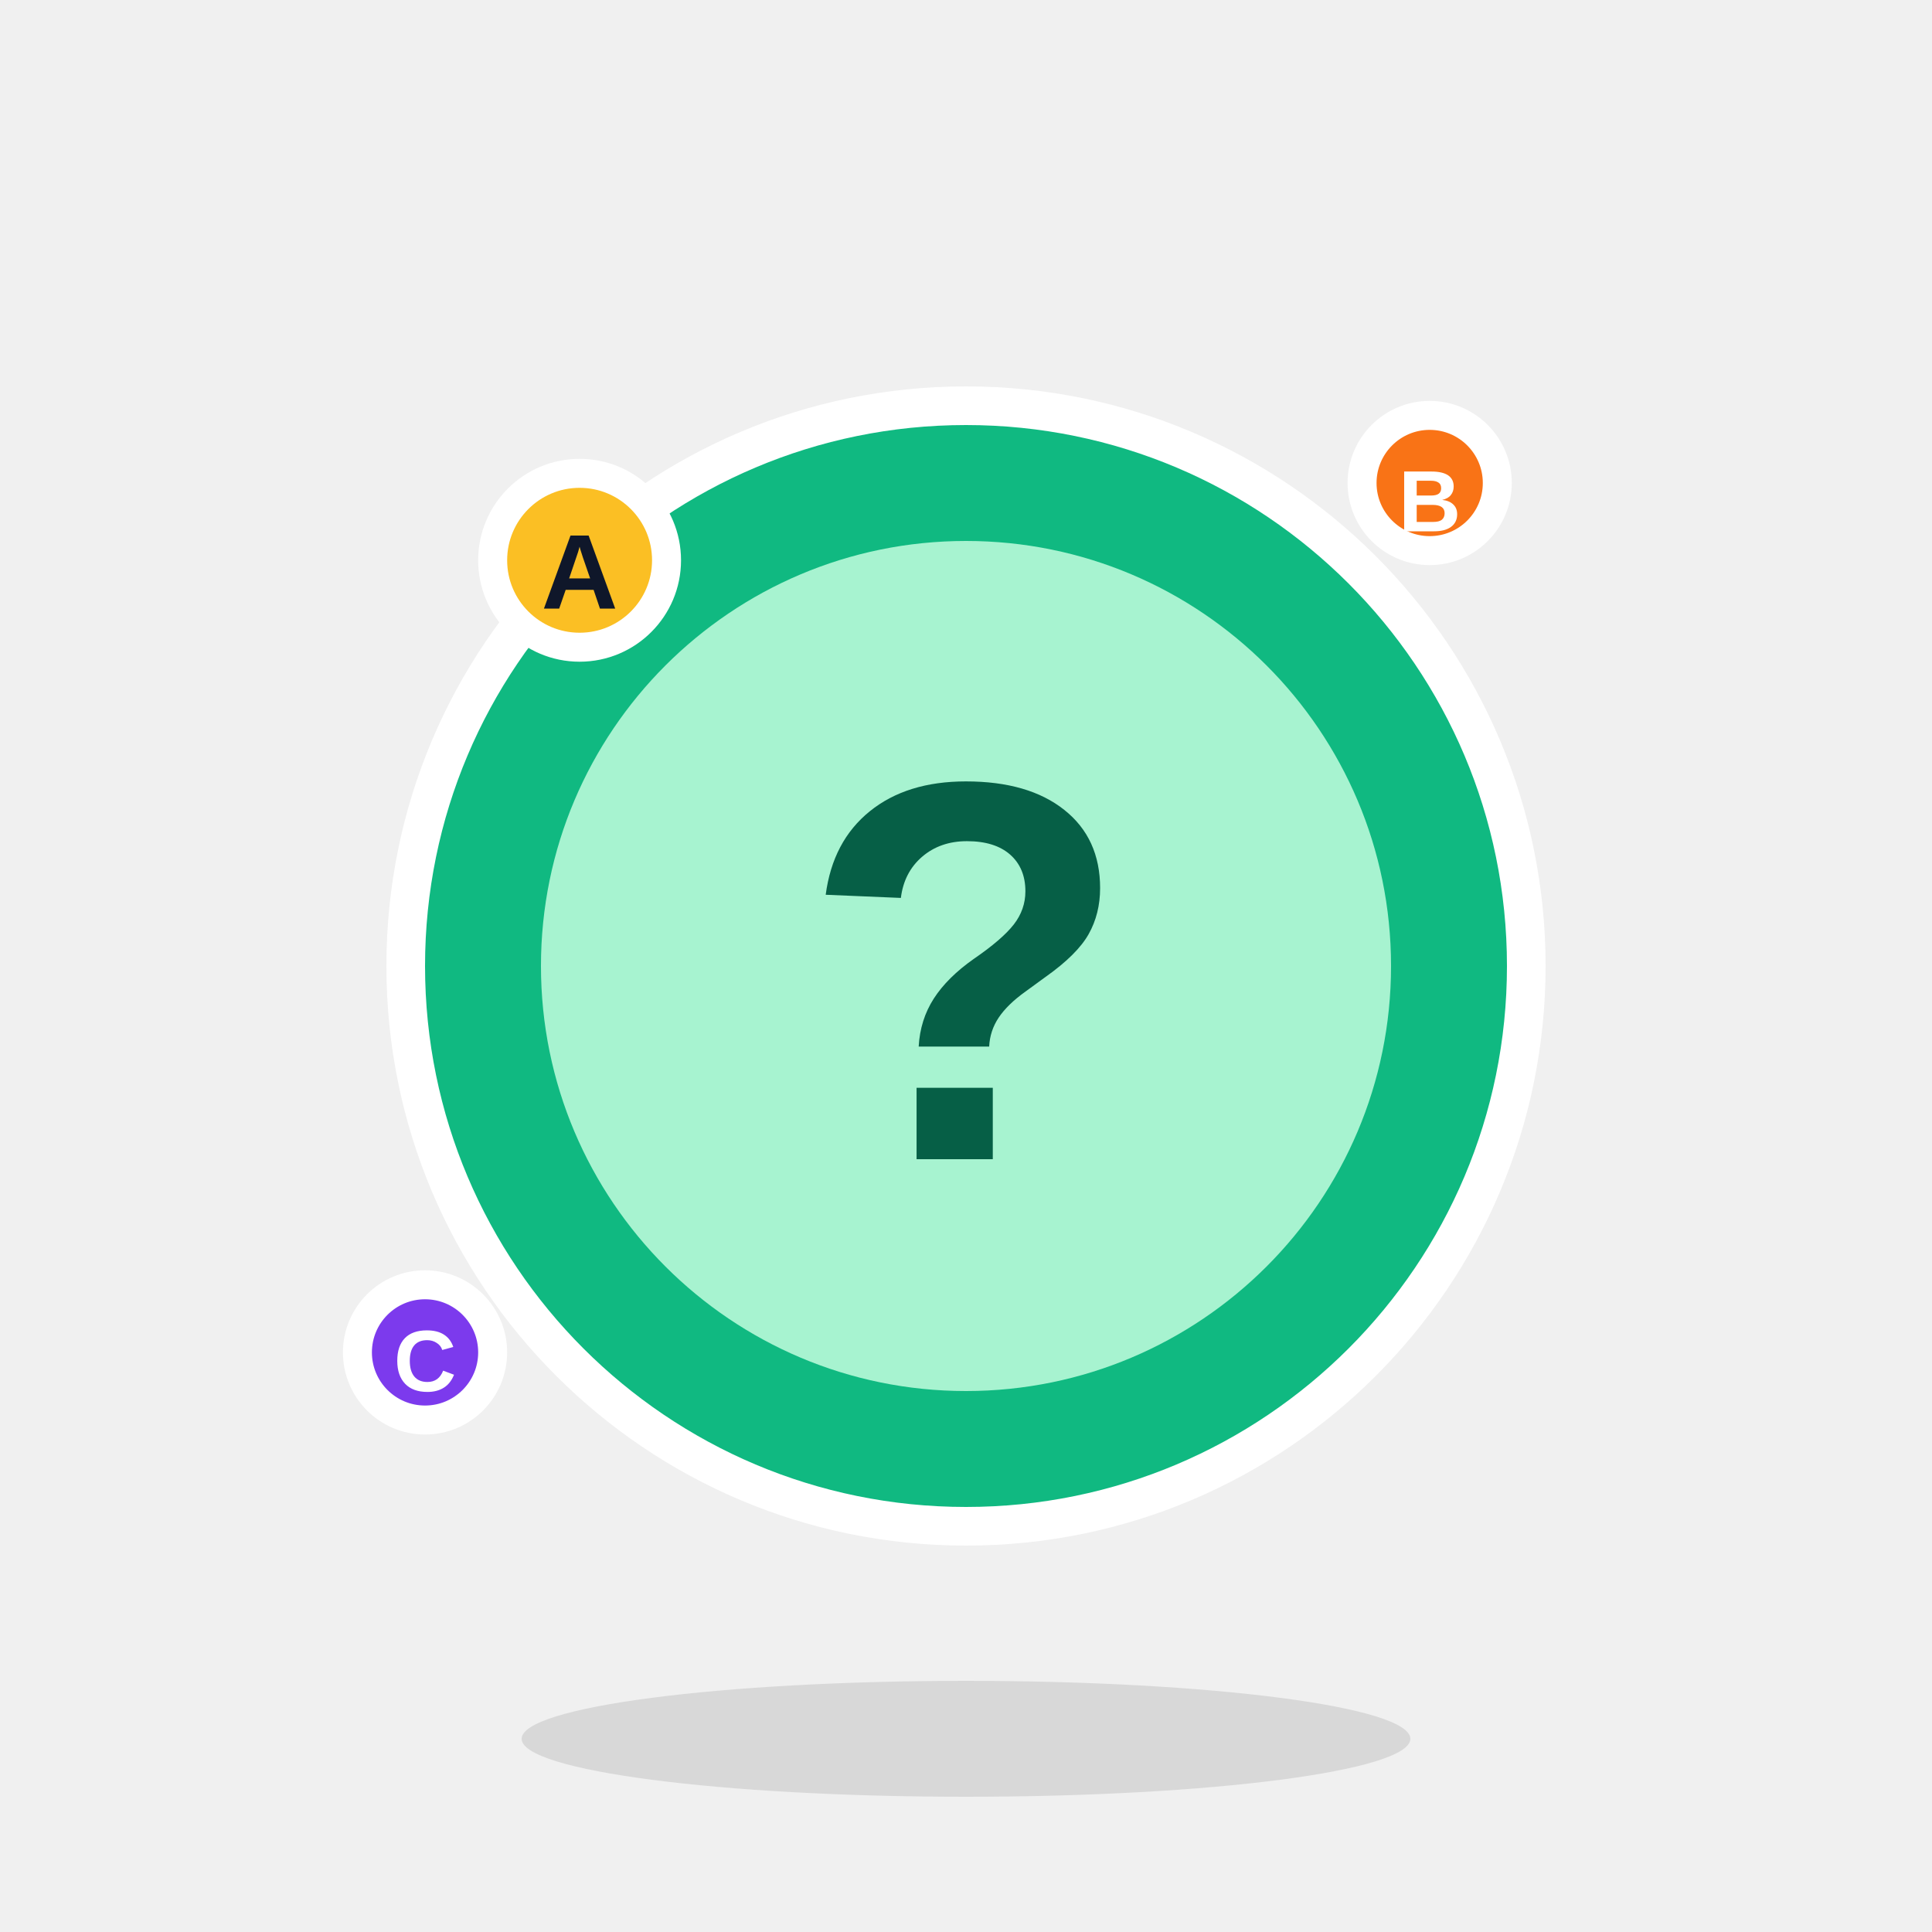
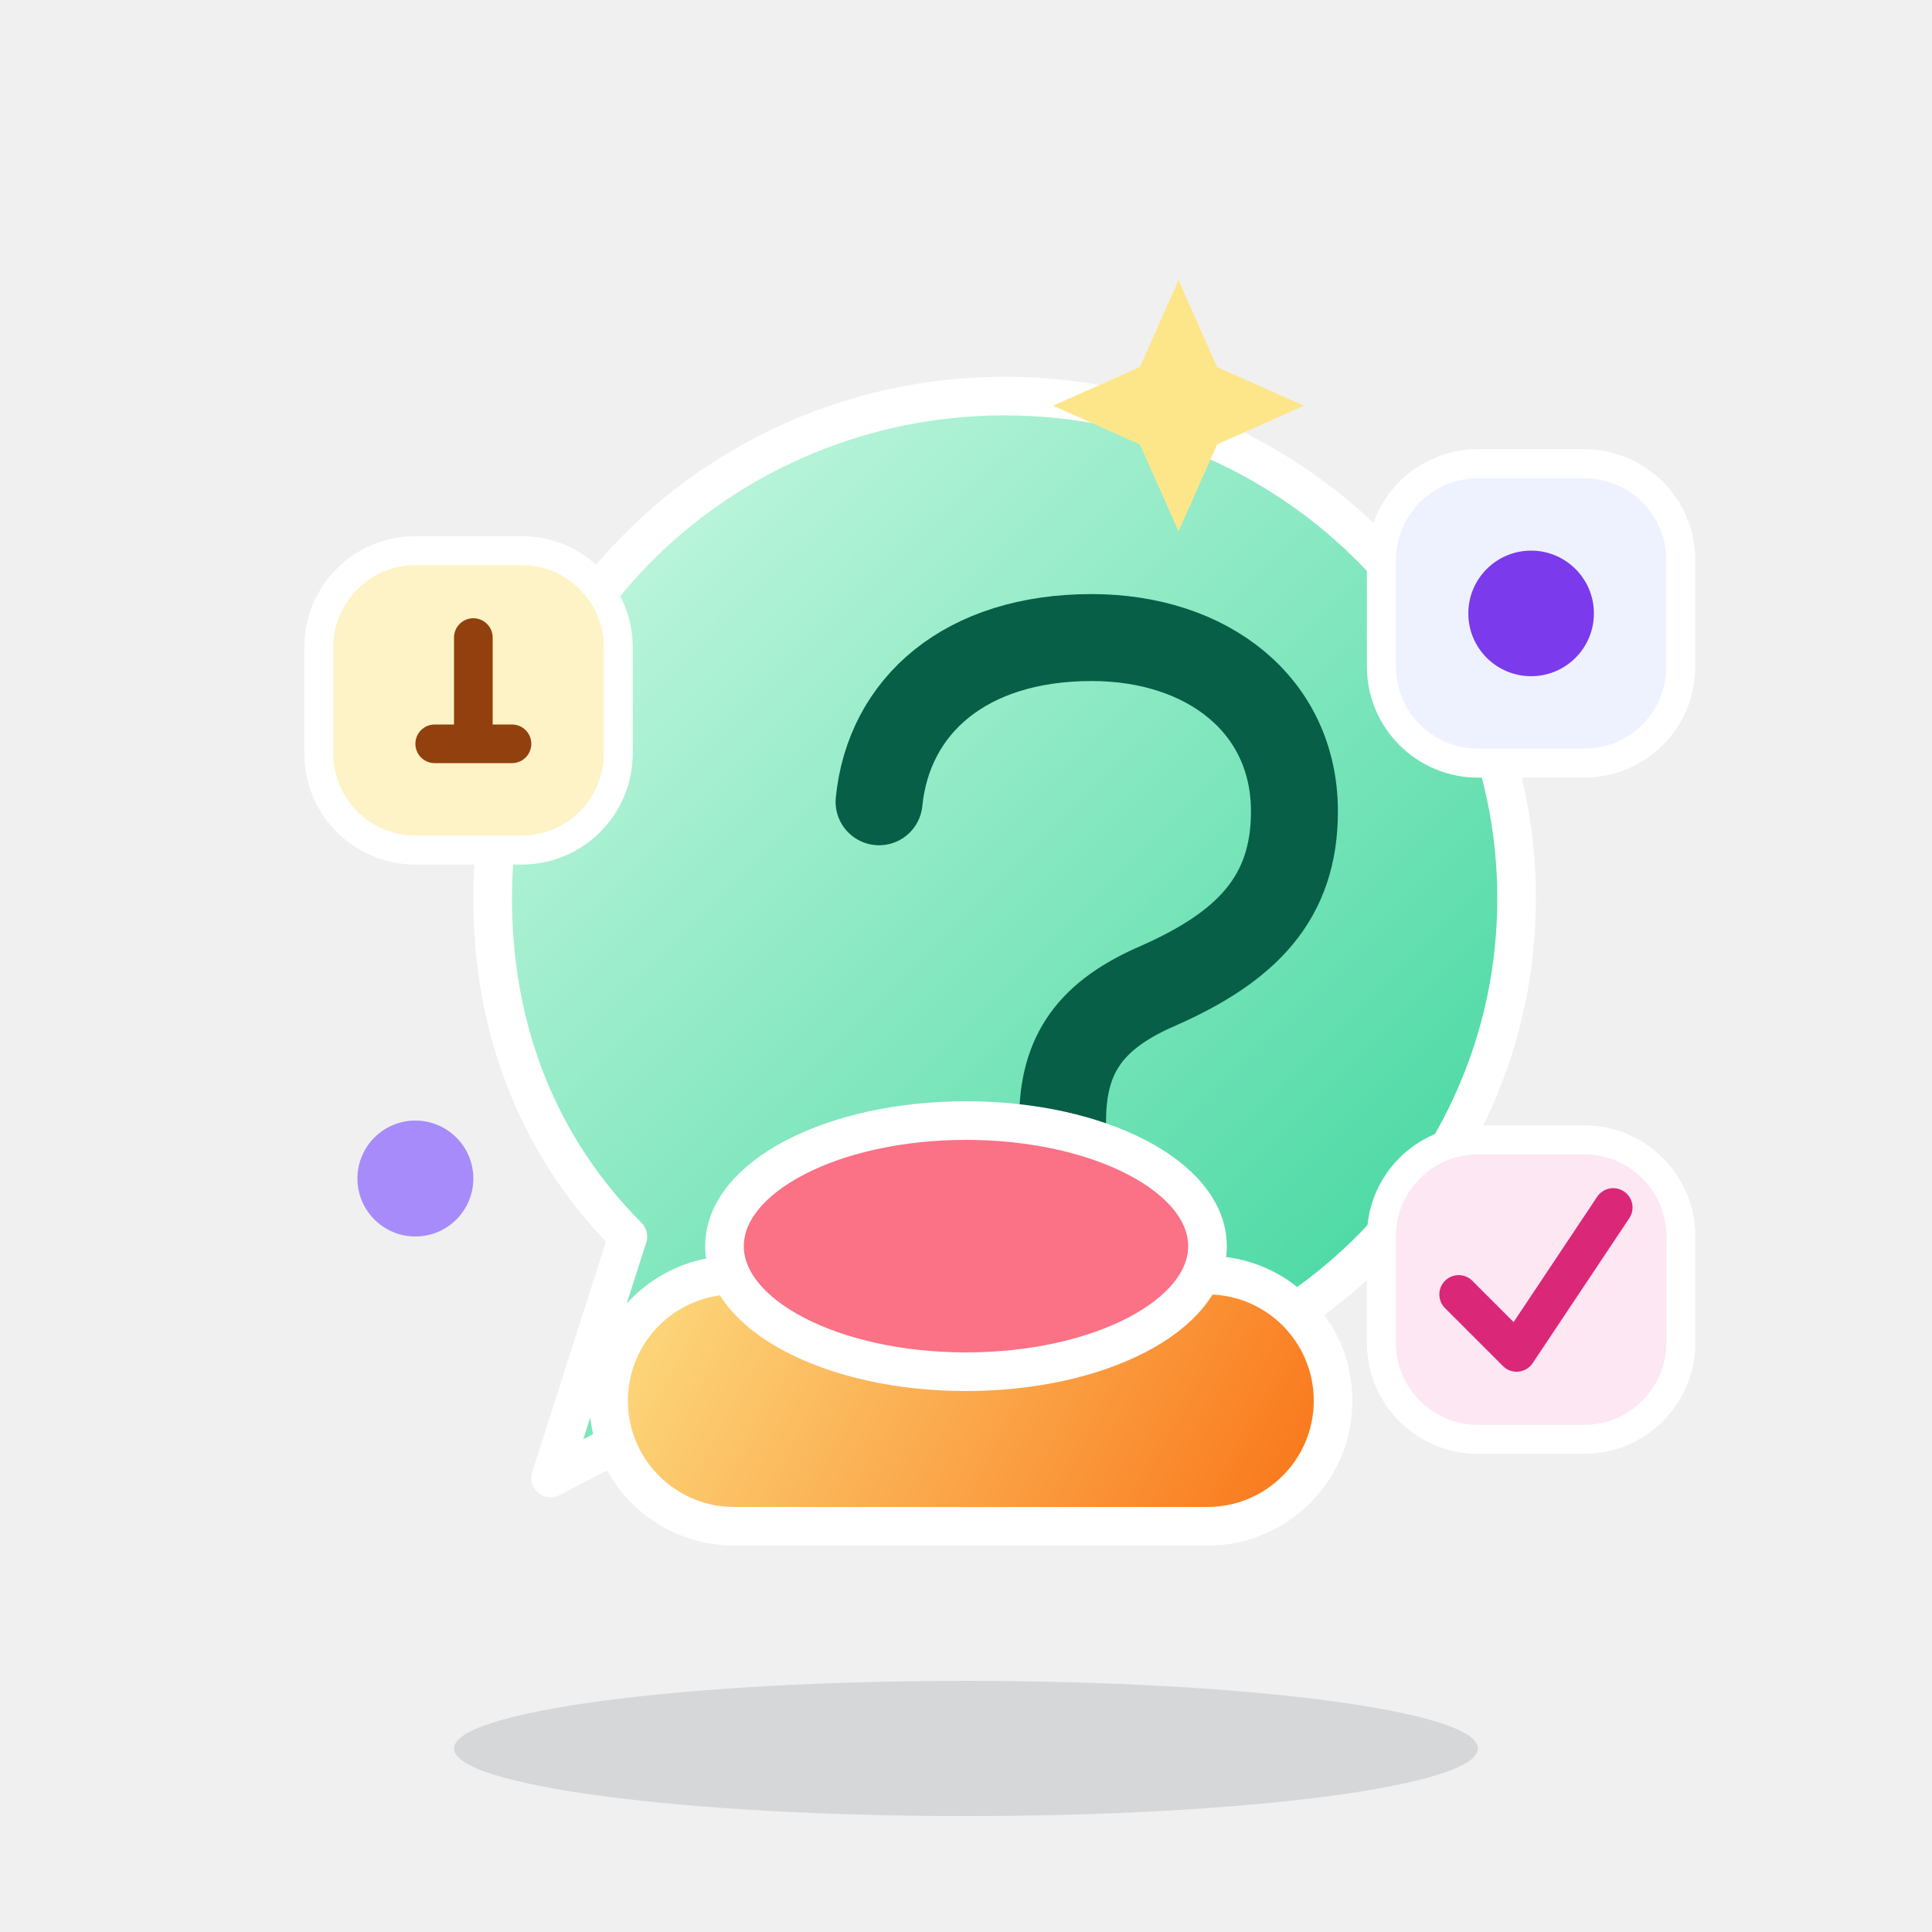
- <svg xmlns="http://www.w3.org/2000/svg" viewBox="0 0 200 200" fill="none">
-   <ellipse cx="100" cy="180" rx="46" ry="6" fill="#000" opacity=".10" />
-   <circle cx="100" cy="100" r="58" fill="#10B981" stroke="#fff" stroke-width="4" />
-   <circle cx="100" cy="100" r="44" fill="#A7F3D0" />
-   <text x="100" y="120" font-family="Arial" font-size="56" font-weight="800" fill="#065F46" text-anchor="middle">?</text>
-   <circle cx="60" cy="58" r="9" fill="#FBBF24" stroke="#fff" stroke-width="3" />
-   <circle cx="148" cy="50" r="7" fill="#F97316" stroke="#fff" stroke-width="3" />
-   <circle cx="44" cy="140" r="7" fill="#7C3AED" stroke="#fff" stroke-width="3" />
-   <text x="60" y="63" font-family="Arial" font-size="11" font-weight="700" fill="#0F172A" text-anchor="middle">A</text>
-   <text x="148" y="55" font-family="Arial" font-size="9" font-weight="700" fill="#fff" text-anchor="middle">B</text>
-   <text x="44" y="144" font-family="Arial" font-size="9" font-weight="700" fill="#fff" text-anchor="middle">C</text>
+ <svg xmlns="http://www.w3.org/2000/svg" viewBox="0 0 200 200" fill="none" role="img" aria-labelledby="quizTitle quizDesc">
+   <defs>
+     <linearGradient id="quizBubble" x1="49" y1="42" x2="157" y2="151" gradientUnits="userSpaceOnUse">
+       <stop stop-color="#D1FAE5" />
+       <stop offset="1" stop-color="#34D399" />
+     </linearGradient>
+     <linearGradient id="quizBuzzer" x1="64" y1="118" x2="137" y2="158" gradientUnits="userSpaceOnUse">
+       <stop stop-color="#FDE68A" />
+       <stop offset="1" stop-color="#F97316" />
+     </linearGradient>
+   </defs>
+   <ellipse cx="100" cy="181" rx="53" ry="7" fill="#111827" opacity=".12" />
+   <path d="M51 93c0-29 24-52 53-52s53 23 53 52-24 52-53 52c-8 0-15-2-22-5l-25 13 8-25c-9-9-14-21-14-35Z" fill="url(#quizBubble)" stroke="#fff" stroke-width="4" stroke-linejoin="round" />
+   <path d="M91 83c1-10 9-17 22-17 12 0 21 7 21 18 0 9-5 14-14 18-7 3-10 7-10 14" stroke="#065F46" stroke-width="9" stroke-linecap="round" stroke-linejoin="round" />
+   <circle cx="110" cy="130" r="6" fill="#065F46" />
+   <rect x="63" y="132" width="75" height="26" rx="13" fill="url(#quizBuzzer)" stroke="#fff" stroke-width="4" />
+   <ellipse cx="100" cy="129" rx="25" ry="13" fill="#FB7185" stroke="#fff" stroke-width="4" />
+   <rect x="33" y="57" width="31" height="31" rx="10" fill="#FEF3C7" stroke="#fff" stroke-width="3" />
+   <path d="M45 77h8M49 66v11" stroke="#92400E" stroke-width="4" stroke-linecap="round" />
+   <rect x="143" y="48" width="31" height="31" rx="10" fill="#EEF2FF" stroke="#fff" stroke-width="3" />
+   <circle cx="158.5" cy="63.5" r="6.5" fill="#7C3AED" />
+   <rect x="143" y="118" width="31" height="31" rx="10" fill="#FCE7F3" stroke="#fff" stroke-width="3" />
+   <path d="M151 134l6 6 10-15" stroke="#DB2777" stroke-width="4" stroke-linecap="round" stroke-linejoin="round" />
+   <path d="M122 29l4 9 9 4-9 4-4 9-4-9-9-4 9-4 4-9Z" fill="#FDE68A" />
+   <circle cx="43" cy="122" r="6" fill="#A78BFA" />
</svg>
